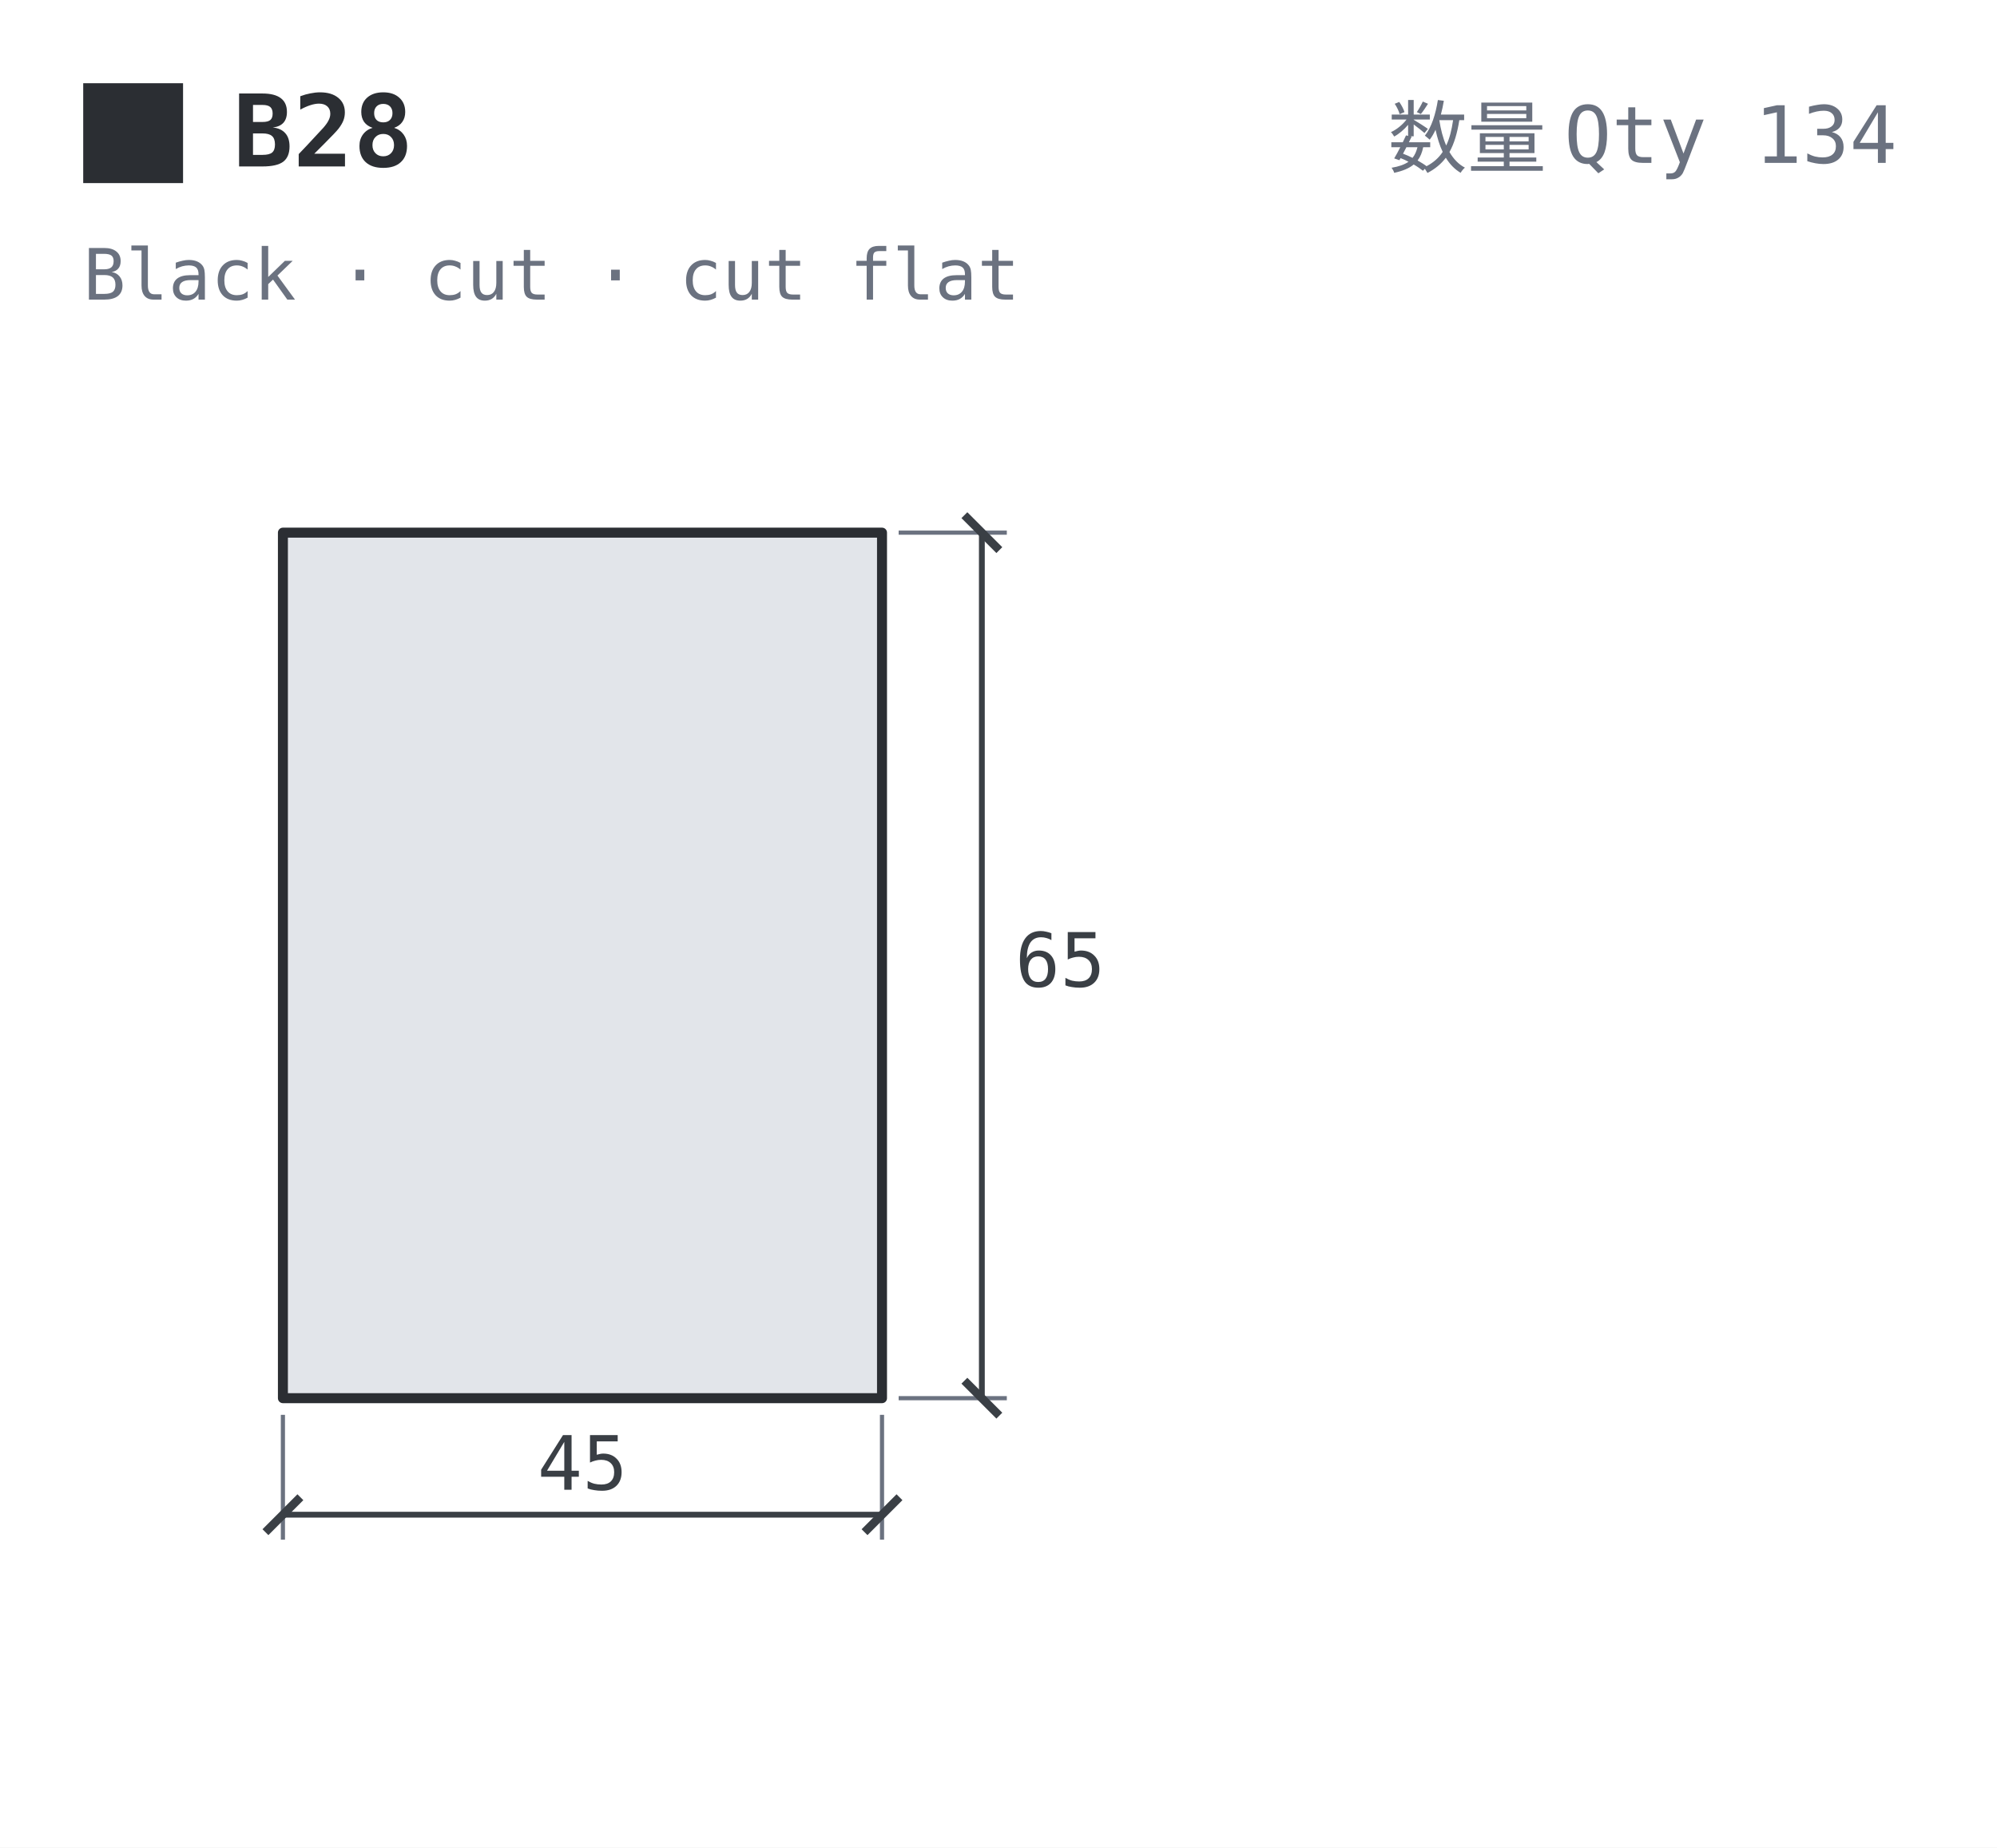
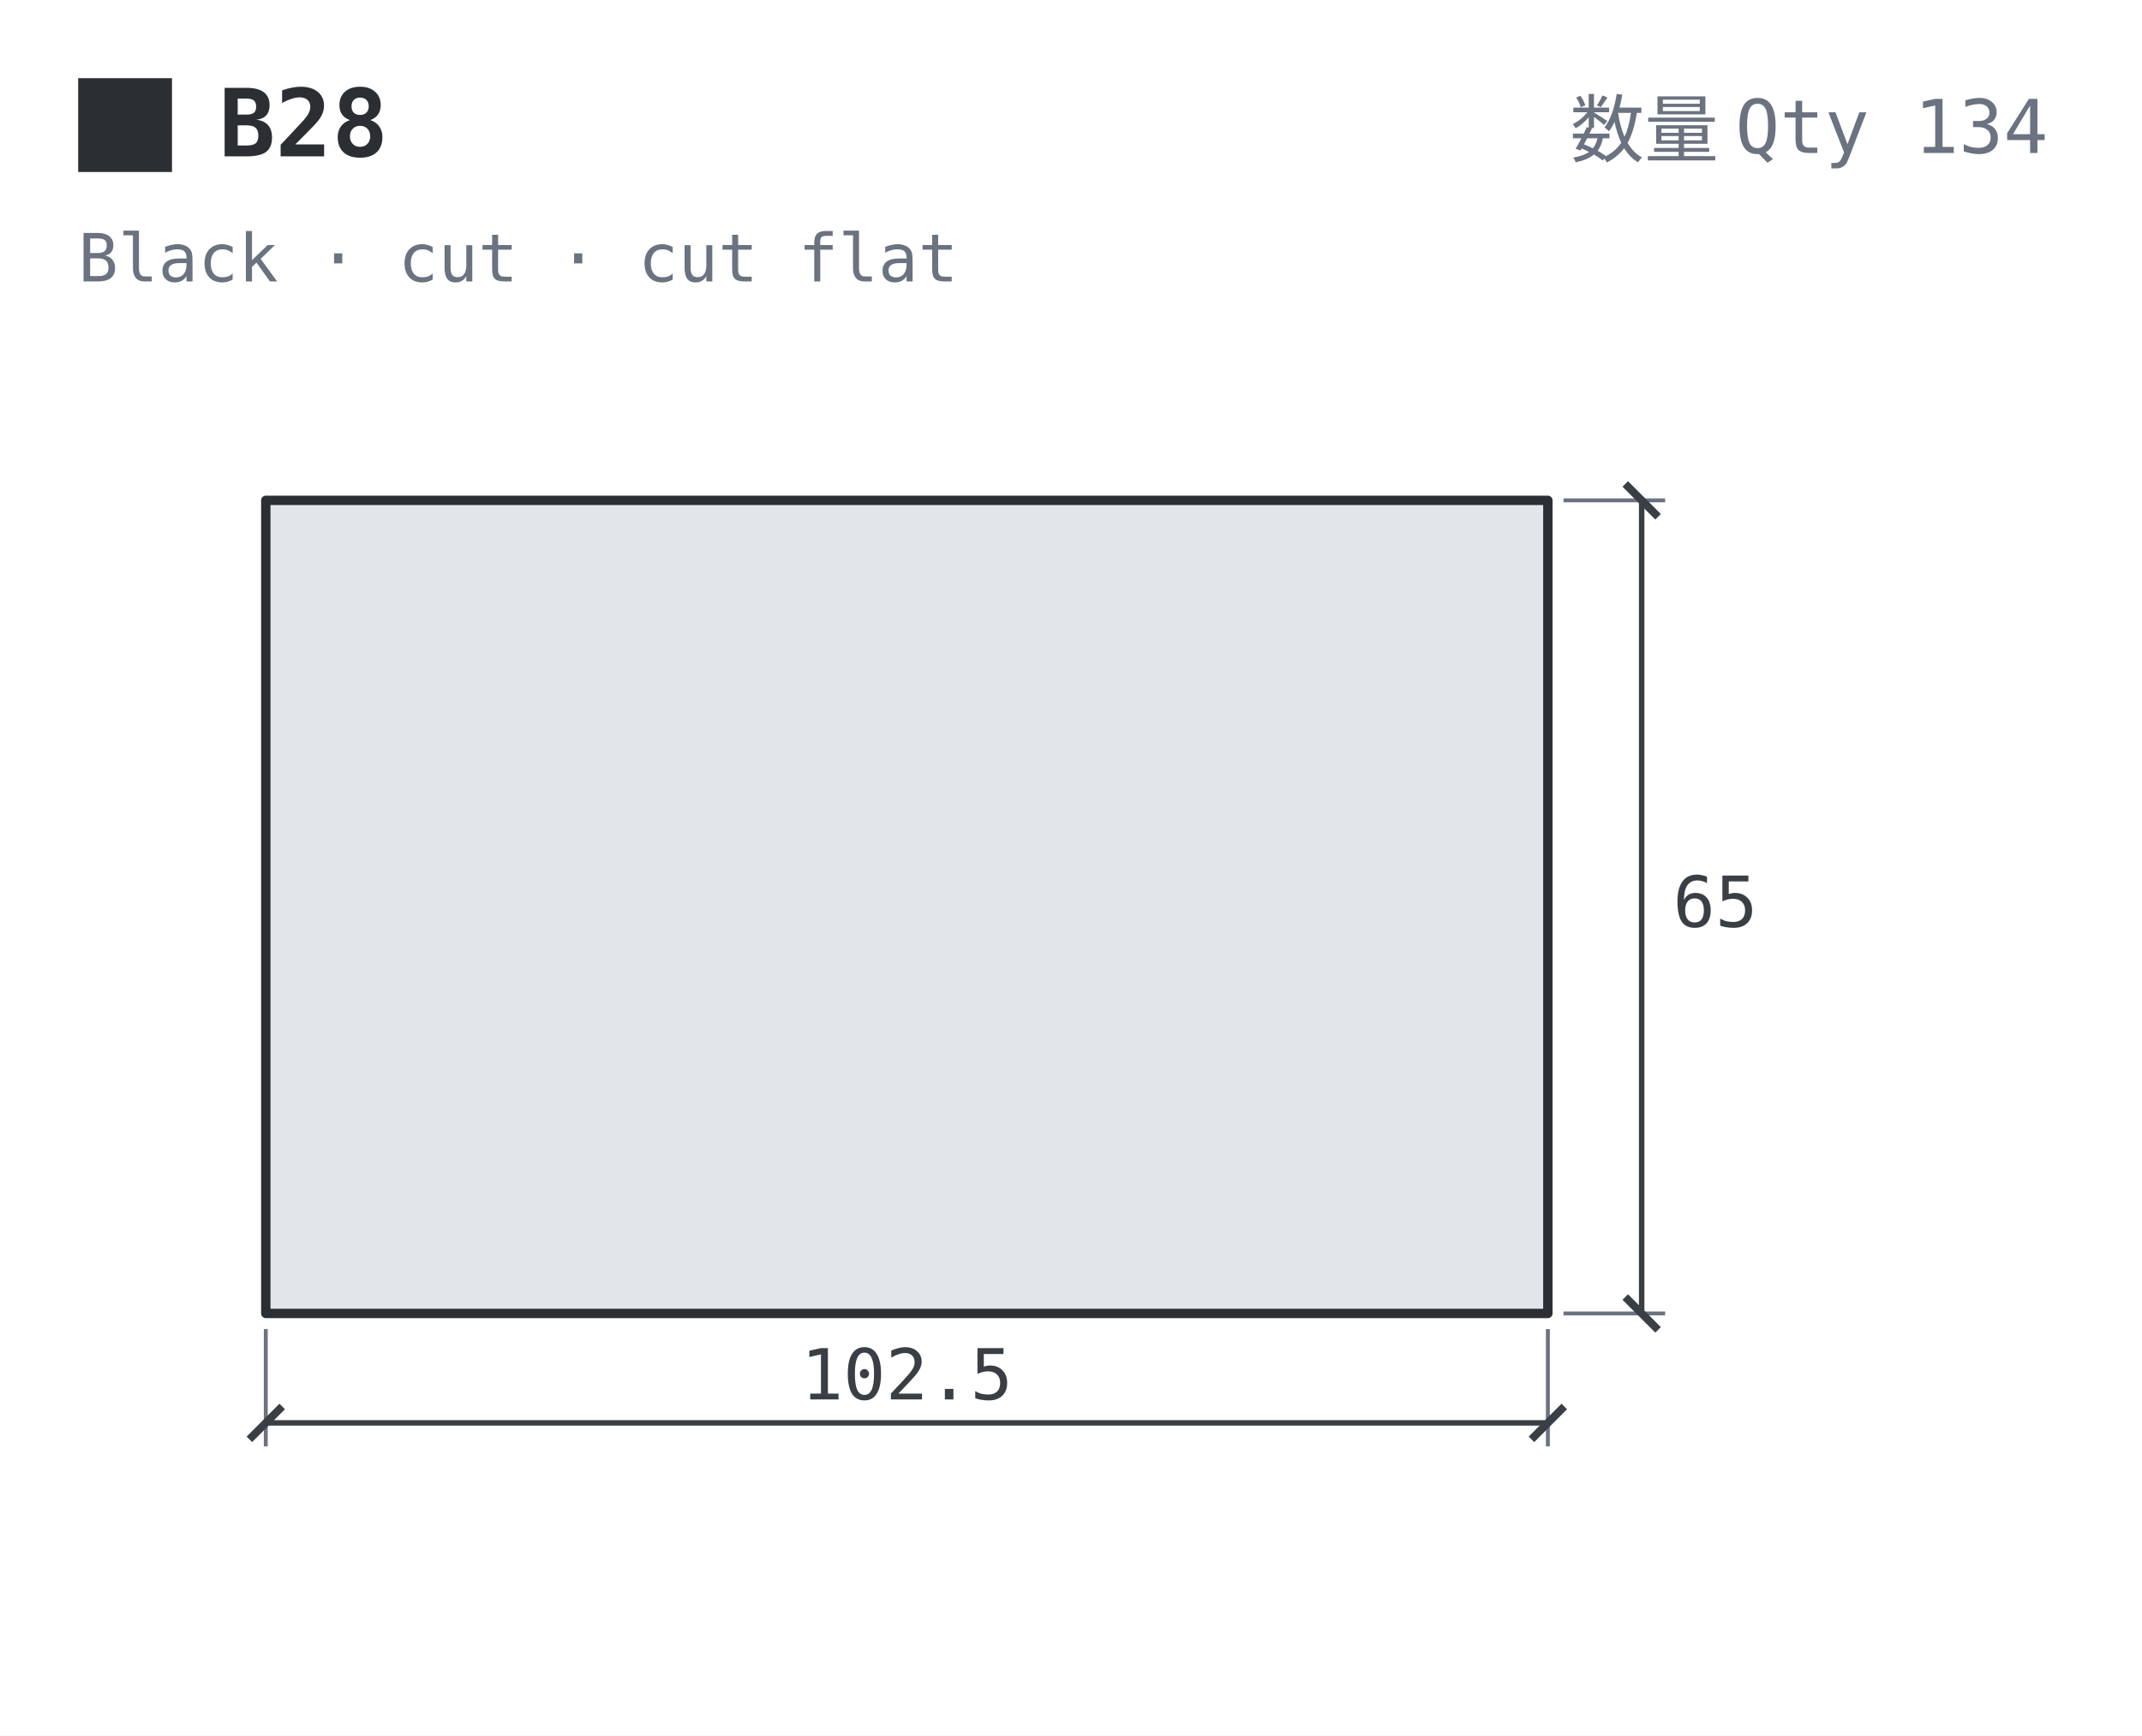
- <svg xmlns="http://www.w3.org/2000/svg" viewBox="0 0 240 222" width="240" height="222">
-   <rect width="240" height="222" fill="#ffffff" />
+ <svg xmlns="http://www.w3.org/2000/svg" viewBox="0 0 274 222" width="274" height="222">
+   <rect width="274" height="222" fill="#ffffff" />
  <rect x="10.0" y="10.0" width="12.0" height="12.0" fill="#2b2e33" stroke="none" />
  <text x="28.0" y="20.0" font-family="ui-monospace,'SFMono-Regular',Menlo,Consolas,monospace" font-size="12" fill="#2b2e33" text-anchor="start" font-weight="600">B28</text>
-   <text x="228.0" y="20.0" font-family="ui-monospace,'SFMono-Regular',Menlo,Consolas,monospace" font-size="9.5" fill="#6b7280" text-anchor="end">数量 Qty 134</text>
+   <text x="262.0" y="20.0" font-family="ui-monospace,'SFMono-Regular',Menlo,Consolas,monospace" font-size="9.5" fill="#6b7280" text-anchor="end">数量 Qty 134</text>
  <text x="10.0" y="36.0" font-family="ui-monospace,'SFMono-Regular',Menlo,Consolas,monospace" font-size="8.5" fill="#6b7280" text-anchor="start">Black · cut · cut flat</text>
-   <polygon points="34.0,168.0 106.0,168.0 106.0,64.0 34.0,64.0" fill="#e2e5ea" stroke="#2b2e33" stroke-width="1.2" stroke-linejoin="round" />
+   <polygon points="34.0,168.0 198.0,168.0 198.0,64.0 34.0,64.0" fill="#e2e5ea" stroke="#2b2e33" stroke-width="1.2" stroke-linejoin="round" />
  <line x1="34.0" y1="170.0" x2="34.0" y2="185.0" stroke="#6b7280" stroke-width="0.5" />
-   <line x1="106.0" y1="170.0" x2="106.0" y2="185.0" stroke="#6b7280" stroke-width="0.5" />
-   <line x1="34.0" y1="182.0" x2="106.0" y2="182.0" stroke="#3a3f45" stroke-width="0.7" />
+   <line x1="198.0" y1="170.0" x2="198.0" y2="185.0" stroke="#6b7280" stroke-width="0.5" />
+   <line x1="34.0" y1="182.0" x2="198.0" y2="182.0" stroke="#3a3f45" stroke-width="0.7" />
  <line x1="31.9" y1="184.1" x2="36.1" y2="179.9" stroke="#3a3f45" stroke-width="1" />
-   <line x1="103.9" y1="184.1" x2="108.1" y2="179.9" stroke="#3a3f45" stroke-width="1" />
-   <text x="70.0" y="179.0" font-family="ui-monospace,'SFMono-Regular',Menlo,Consolas,monospace" font-size="9" fill="#3a3f45" text-anchor="middle">45</text>
-   <line x1="108.0" y1="64.0" x2="121.0" y2="64.0" stroke="#6b7280" stroke-width="0.5" />
-   <line x1="108.0" y1="168.0" x2="121.0" y2="168.0" stroke="#6b7280" stroke-width="0.5" />
-   <line x1="118.0" y1="64.0" x2="118.0" y2="168.0" stroke="#3a3f45" stroke-width="0.7" />
-   <line x1="115.9" y1="61.9" x2="120.1" y2="66.1" stroke="#3a3f45" stroke-width="1" />
-   <line x1="115.9" y1="165.9" x2="120.1" y2="170.1" stroke="#3a3f45" stroke-width="1" />
-   <text x="122.0" y="116.0" font-family="ui-monospace,'SFMono-Regular',Menlo,Consolas,monospace" font-size="9" fill="#3a3f45" text-anchor="start" dominant-baseline="middle">65</text>
+   <line x1="195.9" y1="184.1" x2="200.1" y2="179.9" stroke="#3a3f45" stroke-width="1" />
+   <text x="116.0" y="179.0" font-family="ui-monospace,'SFMono-Regular',Menlo,Consolas,monospace" font-size="9" fill="#3a3f45" text-anchor="middle">102.5</text>
+   <line x1="200.0" y1="64.0" x2="213.0" y2="64.0" stroke="#6b7280" stroke-width="0.5" />
+   <line x1="200.0" y1="168.0" x2="213.0" y2="168.0" stroke="#6b7280" stroke-width="0.5" />
+   <line x1="210.0" y1="64.0" x2="210.0" y2="168.0" stroke="#3a3f45" stroke-width="0.7" />
+   <line x1="207.9" y1="61.9" x2="212.1" y2="66.1" stroke="#3a3f45" stroke-width="1" />
+   <line x1="207.9" y1="165.9" x2="212.1" y2="170.1" stroke="#3a3f45" stroke-width="1" />
+   <text x="214.0" y="116.0" font-family="ui-monospace,'SFMono-Regular',Menlo,Consolas,monospace" font-size="9" fill="#3a3f45" text-anchor="start" dominant-baseline="middle">65</text>
</svg>
